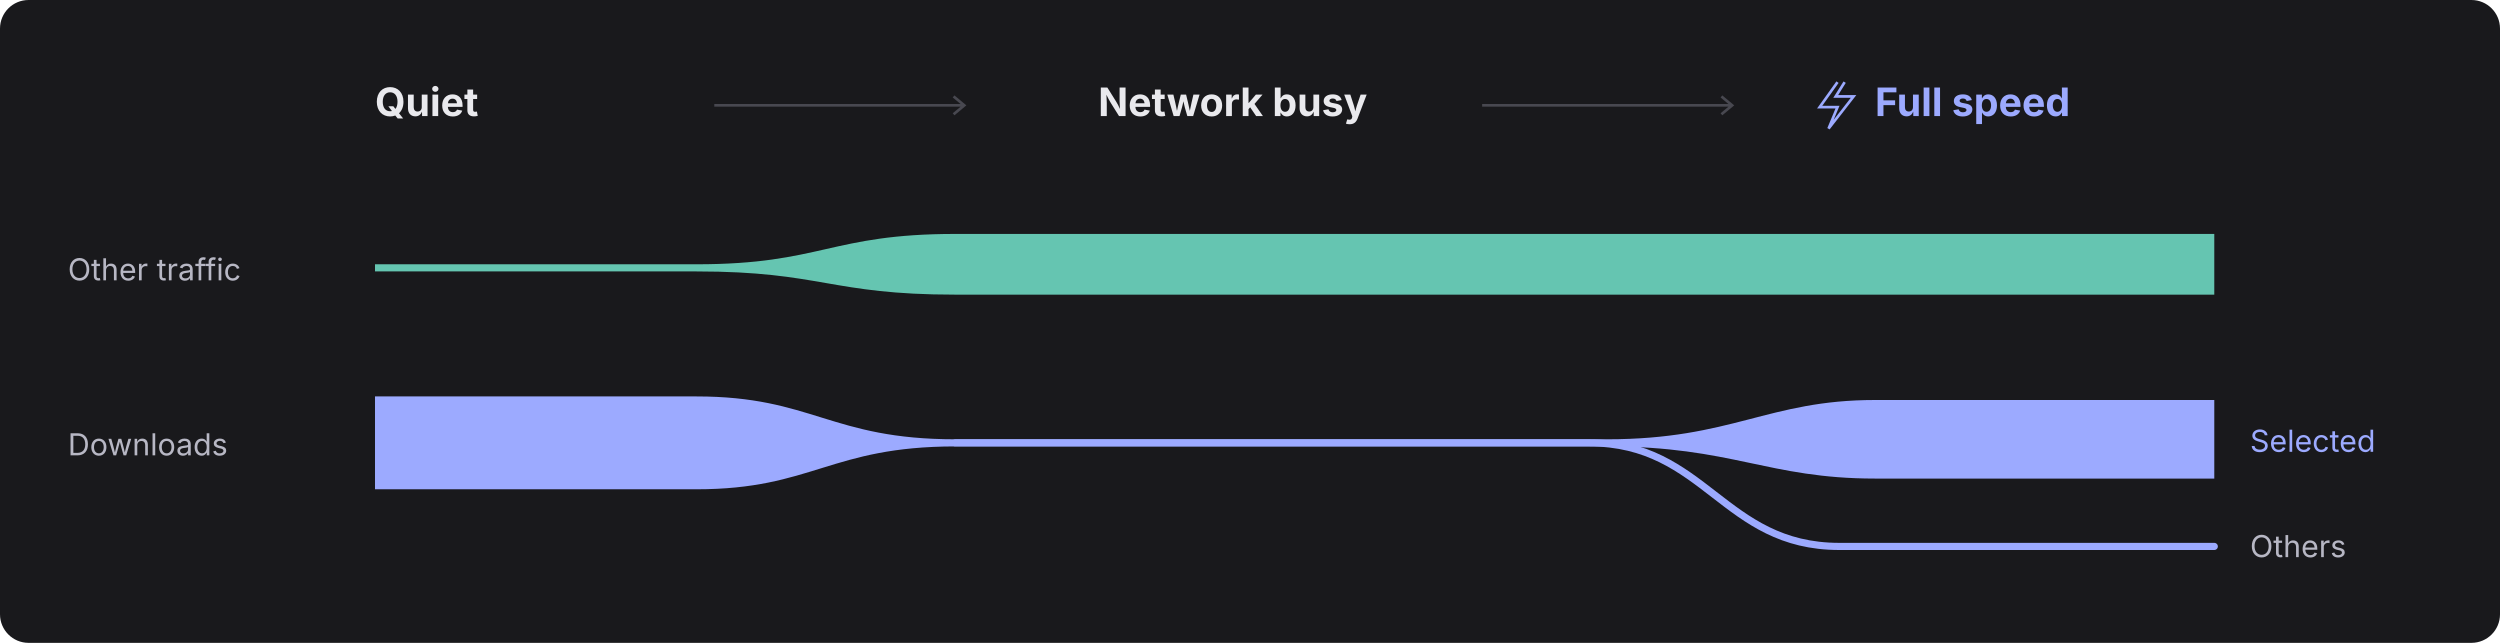
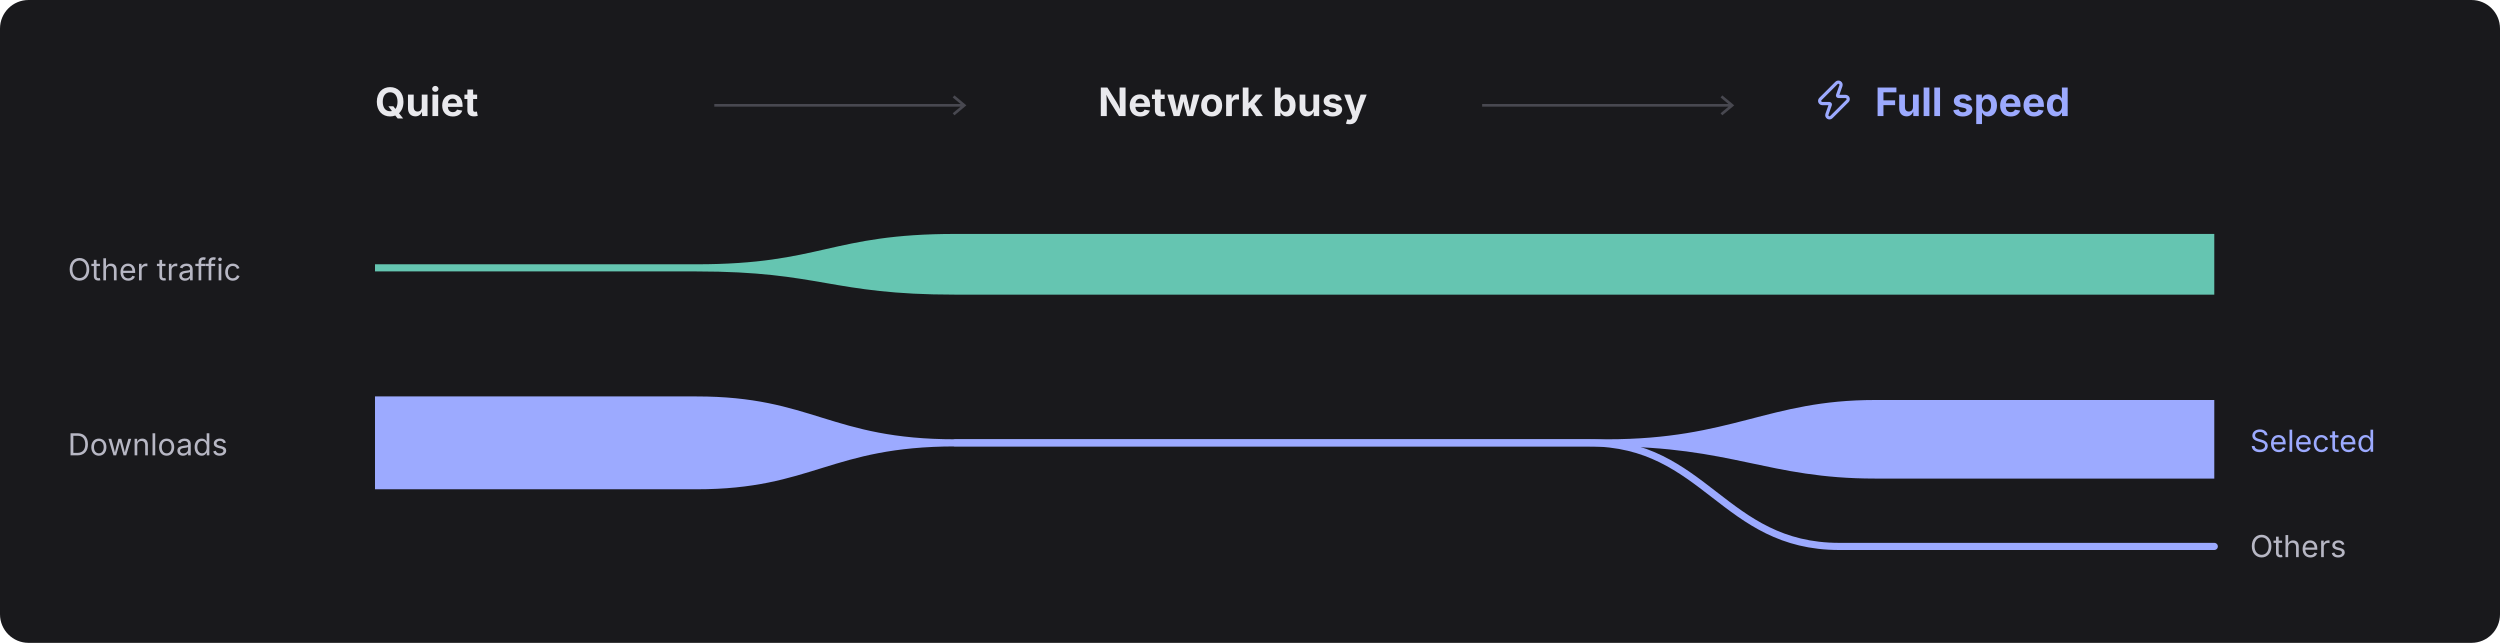
<svg xmlns="http://www.w3.org/2000/svg" width="1400" height="360" viewBox="0 0 1400 360" role="img" aria-labelledby="title desc">
  <rect width="1400" height="360" rx="16" fill="#19191c" />
  <g fill="#e9e9ed" font-family="Inter, system-ui, sans-serif" font-size="22" font-weight="650">
    <text x="210" y="65">Quiet</text>
    <text x="615" y="65">Network busy</text>
    <text x="1050" y="65" fill="#9caaff">Full speed</text>
  </g>
  <g fill="none" stroke="#484850" stroke-width="1.5">
    <path d="M400 59h140m-6-5 6 5-6 5M830 59h140m-6-5 6 5-6 5" />
-     <path d="m1029 46-10 14h10l-5 12 14-18h-10l5-8" stroke="#9caaff" />
+     <path transform="translate(1015 44)" d="M15.914 4a1.5 1.5 0 00-2.474-1.561l-9 9A1.5 1.5 0 005.5 14h4.002a.5.5 0 01.471.666L8.086 20a1.5 1.5 0 002.475 1.56l9-9A1.5 1.5 0 0018.5 10h-3.997a.5.5 0 01-.472-.667z" stroke="#9caaff" stroke-width="1.8" stroke-linecap="round" stroke-linejoin="round" />
  </g>
  <path d="M210 148H390C460 148 465 131 535 131H1240V165H535C465 165 460 152 390 152H210Z" fill="#65c5b1" />
  <path d="M210 222H390C455 222 465 246 535 246H900C970 246 990 224 1050 224H1240V268H1050C990 268 970 250 900 250H535C465 250 455 274 390 274H210Z" fill="#9caaff" />
  <path d="M535 248H890C955 248 965 306 1030 306H1240" fill="none" stroke="#9caaff" stroke-width="4" stroke-linecap="round" />
  <g fill="#b7b7c4" font-family="Inter, system-ui, sans-serif" font-size="17">
    <text x="38" y="157">Other traffic</text>
    <text x="38" y="255">Downloads</text>
    <text x="1260" y="253" fill="#9caaff">Selected</text>
    <text x="1260" y="312">Others</text>
  </g>
</svg>
